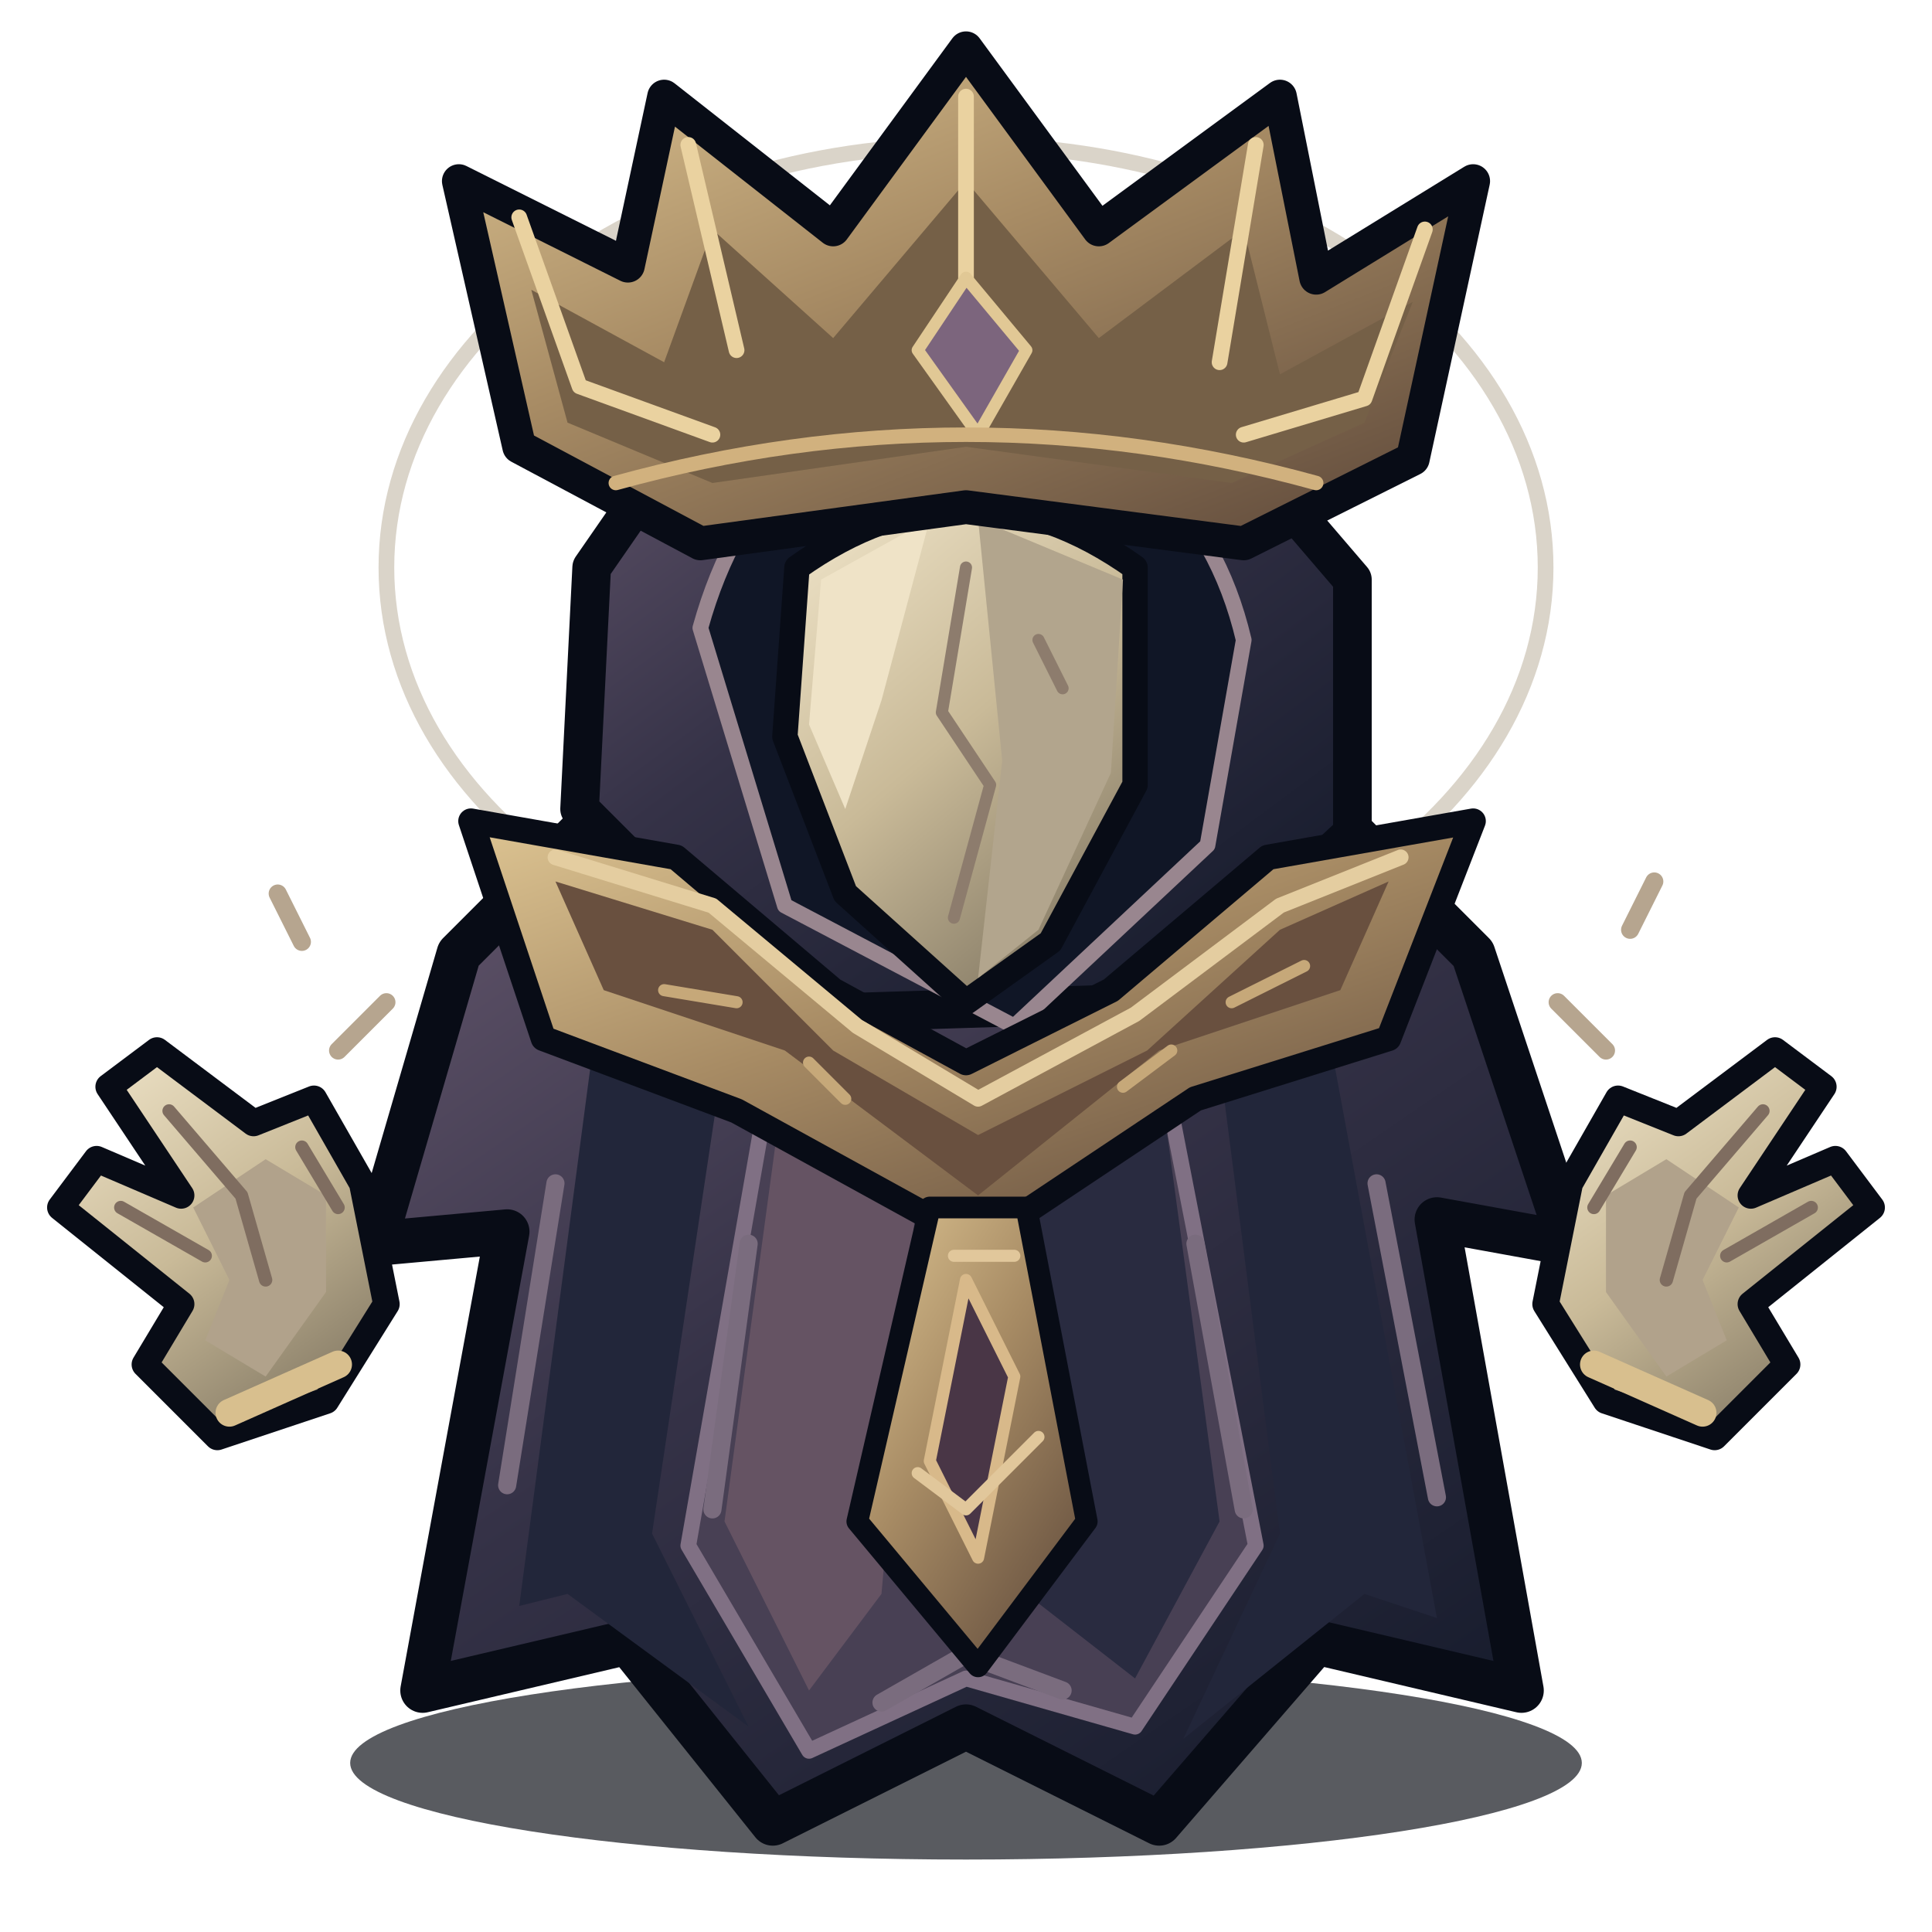
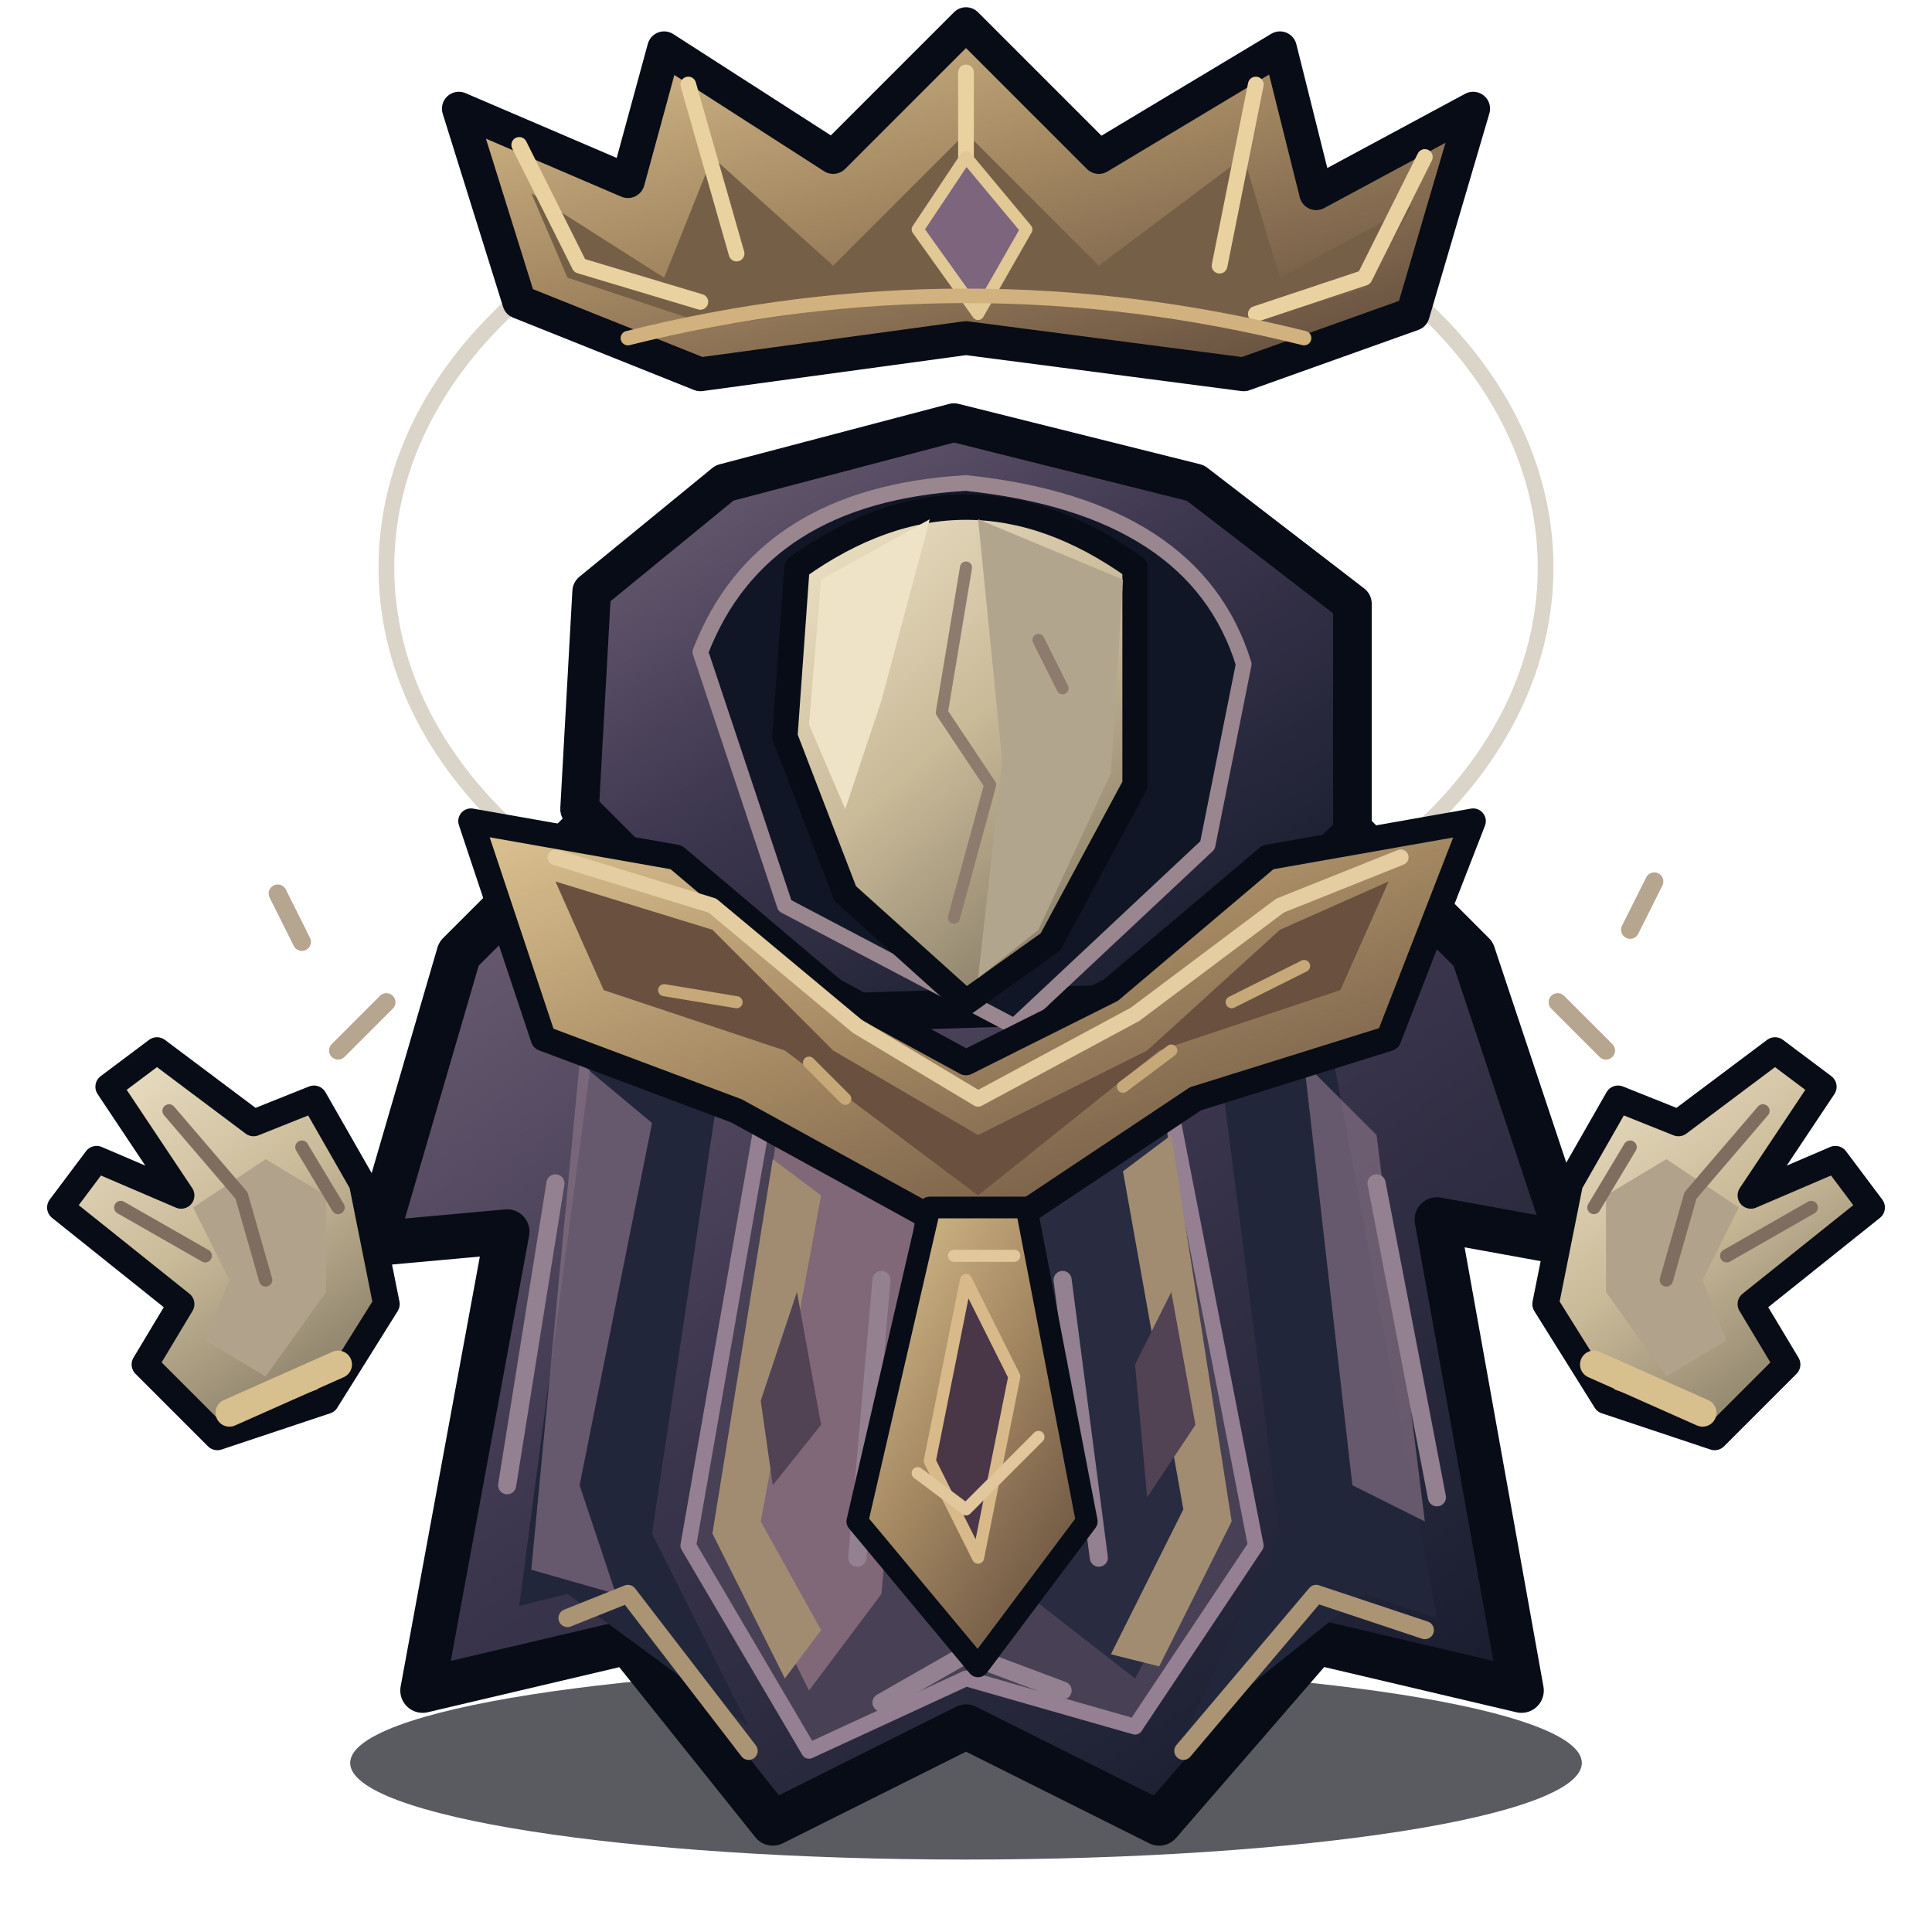
<svg xmlns="http://www.w3.org/2000/svg" width="160" height="160" viewBox="0 0 160 160">
  <defs>
    <linearGradient id="robe" x1="0" y1="0" x2="1" y2="1">
      <stop stop-color="#49506e" />
      <stop offset=".42" stop-color="#293047" />
      <stop offset="1" stop-color="#121a2b" />
    </linearGradient>
    <linearGradient id="violet" x1="0" y1="0" x2=".8" y2="1">
      <stop stop-color="#b78bd8" />
      <stop offset=".5" stop-color="#79538d" />
      <stop offset="1" stop-color="#463651" />
    </linearGradient>
    <linearGradient id="bone" x1="0" y1="0" x2=".6" y2="1">
      <stop stop-color="#f1e6cb" />
      <stop offset=".55" stop-color="#c9ba98" />
      <stop offset="1" stop-color="#8b806a" />
    </linearGradient>
    <linearGradient id="steel" x1="0" y1="0" x2="1" y2="1">
      <stop stop-color="#9ca5b7" />
      <stop offset=".4" stop-color="#576378" />
      <stop offset="1" stop-color="#263044" />
    </linearGradient>
    <linearGradient id="blood" x1="0" y1="0" x2=".5" y2="1">
      <stop stop-color="#be746e" />
      <stop offset=".55" stop-color="#783d48" />
      <stop offset="1" stop-color="#3d293b" />
    </linearGradient>
    <linearGradient id="ghost" x1="0" y1="0" x2=".5" y2="1">
      <stop stop-color="#b4e4d8" />
      <stop offset=".45" stop-color="#6eacae" />
      <stop offset="1" stop-color="#345866" stop-opacity=".35" />
    </linearGradient>
    <linearGradient id="gold" x1="0" y1="0" x2="1" y2="1">
      <stop stop-color="#f6dea0" />
      <stop offset=".5" stop-color="#c49a5b" />
      <stop offset="1" stop-color="#7f5b3b" />
    </linearGradient>
    <linearGradient id="flame" x1="0" y1="0" x2=".4" y2="1">
      <stop stop-color="#f6d9a0" />
      <stop offset=".4" stop-color="#e89a65" />
      <stop offset="1" stop-color="#9d4d57" />
    </linearGradient>
    <radialGradient id="aura">
      <stop stop-color="#7b628c" stop-opacity=".23" />
      <stop offset="1" stop-color="#382b50" stop-opacity="0" />
    </radialGradient>
  </defs>
  <defs>
    <linearGradient id="sp-boss-vestment" x1="0" y1="0" x2=".8" y2="1">
-       <stop stop-color="#66586e" />
-       <stop offset=".48" stop-color="#353247" />
+       <stop stop-color="#75657a" />
+       <stop offset=".48" stop-color="#3d374f" />
      <stop offset="1" stop-color="#171c2d" />
    </linearGradient>
    <linearGradient id="sp-boss-crown" x1="0" y1="0" x2=".8" y2="1">
      <stop stop-color="#ddc492" />
      <stop offset=".48" stop-color="#a78b64" />
      <stop offset="1" stop-color="#66503f" />
    </linearGradient>
  </defs>
  <ellipse cx="80" cy="146" rx="51" ry="8" fill="#03060e" opacity=".66" />
  <ellipse cx="80" cy="47" rx="48" ry="35" fill="none" stroke="#958365" stroke-width="1.3" opacity=".35" />
  <path d="M51 66 L38 79 31 103 42 102 35 140 52 136 64 151 80 143 96 151 109 136 126 140 119 101 130 103 122 79 109 66Z" fill="url(#sp-boss-vestment)" stroke="#080c16" stroke-width="3.7" stroke-linejoin="round" stroke-linecap="round" />
  <path d="M50 80 L60 87 54 127 62 143 47 132 43 133Z M109 80 L101 88 106 127 98 144 113 132 119 134Z" fill="#22263a" stroke="#080c16" stroke-width="0" stroke-linejoin="round" stroke-linecap="round" />
-   <path d="M64 88 L79 96 96 87 104 128 94 143 80 139 67 145 57 128Z" fill="#484054" stroke="#807084" stroke-width="1.3" stroke-linejoin="round" stroke-linecap="round" />
-   <path d="M65 89 L76 98 73 132 67 140 60 126Z" fill="#655363" stroke="#080c16" stroke-width="0" stroke-linejoin="round" stroke-linecap="round" />
+   <path d="M48 88 L54 93 48 123 51 132 44 130Z M108 88 L114 94 118 126 112 123Z" fill="#8c7588" stroke="#080c16" stroke-width="0" stroke-linejoin="round" stroke-linecap="round" opacity=".65" />
+   <path d="M64 88 L79 96 96 87 104 128 94 143 80 139 67 145 57 128Z" fill="#484054" stroke="#948092" stroke-width="1.3" stroke-linejoin="round" stroke-linecap="round" />
+   <path d="M65 89 L76 98 73 132 67 140 60 126Z" fill="#806879" stroke="#080c16" stroke-width="0" stroke-linejoin="round" stroke-linecap="round" />
  <path d="M84 99 L96 89 101 126 94 139 85 132Z" fill="#292b40" stroke="#080c16" stroke-width="0" stroke-linejoin="round" stroke-linecap="round" />
-   <path d="M46 98 L42 123 M114 98 L119 124 M62 103 L59 125 M99 103 L103 125 M73 141 L80 137 88 140" fill="none" stroke="#7a6c7e" stroke-width="1.5" stroke-linejoin="round" stroke-linecap="round" />
-   <path d="M48 67 L49 47 58 34 79 25 100 34 112 48 112 69 97 83 65 84Z" fill="url(#sp-boss-vestment)" stroke="#080c16" stroke-width="3.2" stroke-linejoin="round" stroke-linecap="round" />
-   <path d="M58 52 Q63 34 80 32 Q99 36 103 53 L100 70 84 85 65 75Z" fill="#101626" stroke="#99868f" stroke-width="1.3" stroke-linejoin="round" stroke-linecap="round" />
+   <path d="M64 96 L68 99 63 126 68 135 65 139 59 127Z M93 97 L97 94 102 126 96 138 92 137 98 125Z" fill="#a18c72" stroke="#080c16" stroke-width="0" stroke-linejoin="round" stroke-linecap="round" />
+   <path d="M63 116 L66 107 68 118 64 123Z M94 113 L97 107 99 118 95 124Z" fill="#514254" stroke="#080c16" stroke-width="0" stroke-linejoin="round" stroke-linecap="round" />
+   <path d="M46 98 L42 123 M114 98 L119 124 M73 106 L71 129 M88 106 L91 129 M73 141 L80 137 88 140" fill="none" stroke="#938090" stroke-width="1.5" stroke-linejoin="round" stroke-linecap="round" />
+   <path d="M47 134 L52 132 62 145 M98 145 L109 132 118 135" fill="none" stroke="#aa9473" stroke-width="1.5" stroke-linejoin="round" stroke-linecap="round" />
+   <path d="M48 67 L49 49 60 40 79 35 99 40 112 50 112 69 97 83 65 84Z" fill="url(#sp-boss-vestment)" stroke="#080c16" stroke-width="3.2" stroke-linejoin="round" stroke-linecap="round" />
+   <path d="M58 54 Q63 41 80 40 Q99 42 103 55 L100 70 84 85 65 75Z" fill="#101626" stroke="#99868f" stroke-width="1.3" stroke-linejoin="round" stroke-linecap="round" />
  <path d="M66 47 Q80 37 94 47 L94 65 87 78 80 83 70 74 65 61Z" fill="url(#bone)" stroke="#080c16" stroke-width="2.1" stroke-linejoin="round" stroke-linecap="round" />
  <path d="M81 43 L93 48 92 64 86 77 81 81 83 63Z" fill="#b2a58d" stroke="#080c16" stroke-width="0" stroke-linejoin="round" stroke-linecap="round" />
  <path d="M68 48 L77 43 73 58 70 67 67 60Z" fill="#efe3c7" stroke="#080c16" stroke-width="0" stroke-linejoin="round" stroke-linecap="round" />
  <path d="M80 47 L78 59 82 65 79 76 M86 53 L88 57" fill="none" stroke="#8d7c6d" stroke-width="1.0" stroke-linejoin="round" stroke-linecap="round" />
  <path d="M39 68 L56 71 69 82 80 88 92 82 105 71 122 68 115 86 99 91 81 103 61 92 45 86Z" fill="url(#sp-boss-crown)" stroke="#080c16" stroke-width="2.1" stroke-linejoin="round" stroke-linecap="round" />
  <path d="M46 73 L59 77 69 87 81 94 95 87 106 77 115 73 111 82 96 87 81 99 65 87 50 82Z" fill="#69503f" stroke="#080c16" stroke-width="0" stroke-linejoin="round" stroke-linecap="round" />
  <path d="M46 71 L59 75 71 85 81 91 94 84 106 75 116 71" fill="none" stroke="#e4cda0" stroke-width="1.3" stroke-linejoin="round" stroke-linecap="round" />
  <path d="M55 82 L61 83 M102 83 L108 80 M67 88 L70 91 M93 90 L97 87" fill="none" stroke="#c6a879" stroke-width="1.0" stroke-linejoin="round" stroke-linecap="round" />
  <path d="M77 100 L85 100 90 126 81 138 71 126Z" fill="url(#sp-boss-crown)" stroke="#080c16" stroke-width="1.8" stroke-linejoin="round" stroke-linecap="round" />
  <path d="M80 106 L84 114 81 129 77 121Z" fill="#493646" stroke="#d8b98a" stroke-width="1.0" stroke-linejoin="round" stroke-linecap="round" />
  <path d="M76 122 L80 125 86 119 M79 104 L84 104" fill="none" stroke="#e1c79b" stroke-width="1.0" stroke-linejoin="round" stroke-linecap="round" />
-   <path d="M43 37 L38 15 52 22 55 8 69 19 80 4 91 19 106 8 109 23 122 15 117 38 103 45 80 42 58 45Z" fill="url(#sp-boss-crown)" stroke="#080c16" stroke-width="2.8" stroke-linejoin="round" stroke-linecap="round" />
-   <path d="M44 24 L55 30 59 19 69 28 80 15 91 28 103 19 106 31 117 25 113 35 102 40 80 37 59 40 47 35Z" fill="#756047" stroke="#080c16" stroke-width="0" stroke-linejoin="round" stroke-linecap="round" />
-   <path d="M43 18 L48 32 59 36 M57 12 L61 29 M80 8 L80 31 M104 12 L101 30 M118 19 L113 33 103 36" fill="none" stroke="#ead2a0" stroke-width="1.3" stroke-linejoin="round" stroke-linecap="round" />
-   <path d="M76 29 L80 23 85 29 81 36Z" fill="#7c657d" stroke="#e1c895" stroke-width="1.0" stroke-linejoin="round" stroke-linecap="round" />
-   <path d="M51 40 Q80 32 109 40" fill="none" stroke="#d1b17e" stroke-width="1.2" stroke-linejoin="round" stroke-linecap="round" />
+   <path d="M43 25 L38 9 52 15 55 4 69 13 80 2 91 13 106 4 109 16 122 9 117 26 103 31 80 28 58 31Z" fill="url(#sp-boss-crown)" stroke="#080c16" stroke-width="2.8" stroke-linejoin="round" stroke-linecap="round" />
+   <path d="M44 16 L55 23 59 13 69 22 80 11 91 22 103 13 106 23 117 17 113 24 102 27 80 24 59 27 47 23Z" fill="#756047" stroke="#080c16" stroke-width="0" stroke-linejoin="round" stroke-linecap="round" />
+   <path d="M43 12 L48 22 58 25 M57 7 L61 21 M80 6 L80 21 M104 7 L101 22 M118 13 L113 23 104 26" fill="none" stroke="#ead2a0" stroke-width="1.3" stroke-linejoin="round" stroke-linecap="round" />
+   <path d="M76 19 L80 13 85 19 81 26Z" fill="#7c657d" stroke="#e1c895" stroke-width="1.0" stroke-linejoin="round" stroke-linecap="round" />
+   <path d="M52 28 Q80 21 108 28" fill="none" stroke="#d1b17e" stroke-width="1.2" stroke-linejoin="round" stroke-linecap="round" />
  <path d="M21 93 L13 87 9 90 15 99 8 96 5 100 15 108 12 113 18 119 27 116 32 108 30 98 26 91Z" fill="url(#bone)" stroke="#080c16" stroke-width="2.2" stroke-linejoin="round" stroke-linecap="round" />
  <path d="M139 93 L147 87 151 90 145 99 152 96 155 100 145 108 148 113 142 119 133 116 128 108 130 98 134 91Z" fill="url(#bone)" stroke="#080c16" stroke-width="2.2" stroke-linejoin="round" stroke-linecap="round" />
  <path d="M22 96 L27 99 27 107 22 114 17 111 19 106 16 100Z M138 96 L133 99 133 107 138 114 143 111 141 106 144 100Z" fill="#b1a28b" stroke="#080c16" stroke-width="0" stroke-linejoin="round" stroke-linecap="round" />
  <path d="M14 92 L20 99 22 106 M10 100 L17 104 M25 95 L28 100 M146 92 L140 99 138 106 M150 100 L143 104 M135 95 L132 100" fill="none" stroke="#7f6d60" stroke-width="1.1" stroke-linejoin="round" stroke-linecap="round" />
  <path d="M19 117 L28 113 M132 113 L141 117" fill="none" stroke="#d8bf8e" stroke-width="2.3" stroke-linejoin="round" stroke-linecap="round" />
  <path d="M28 87 L32 83 M129 83 L133 87 M25 78 L23 74 M135 77 L137 73" fill="none" stroke="#9d8769" stroke-width="1.5" stroke-linejoin="round" stroke-linecap="round" opacity=".75" />
</svg>
